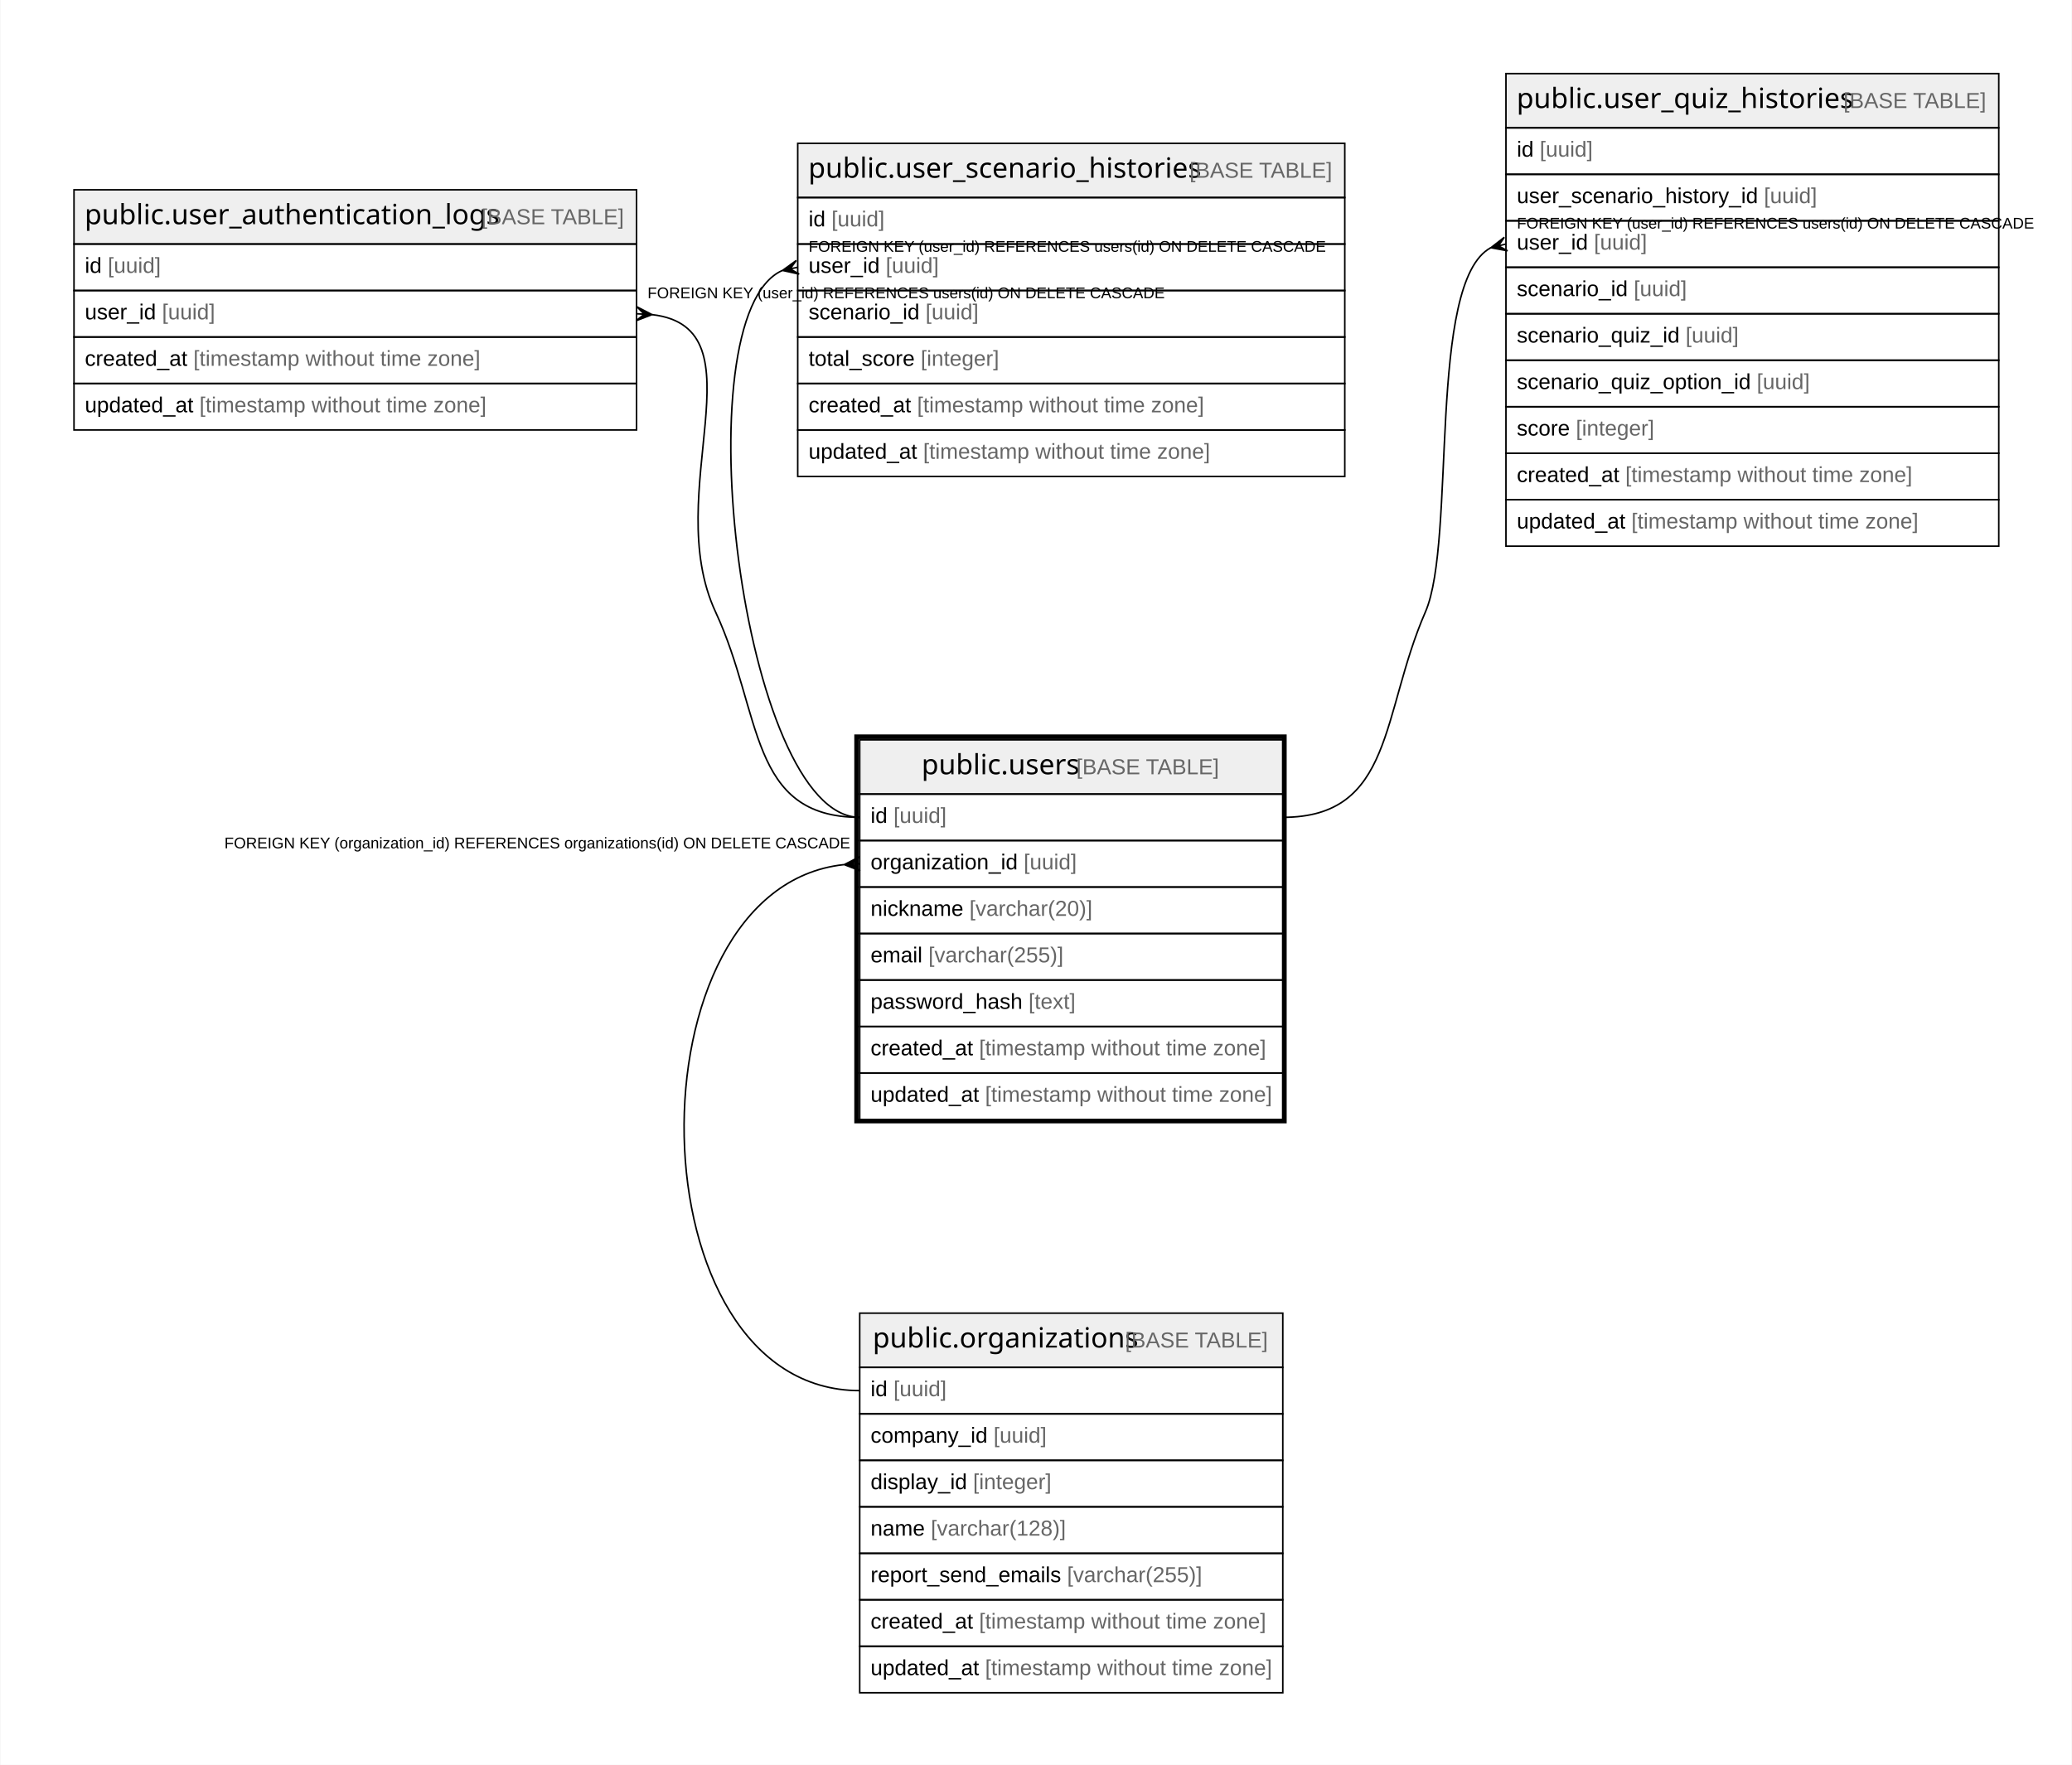
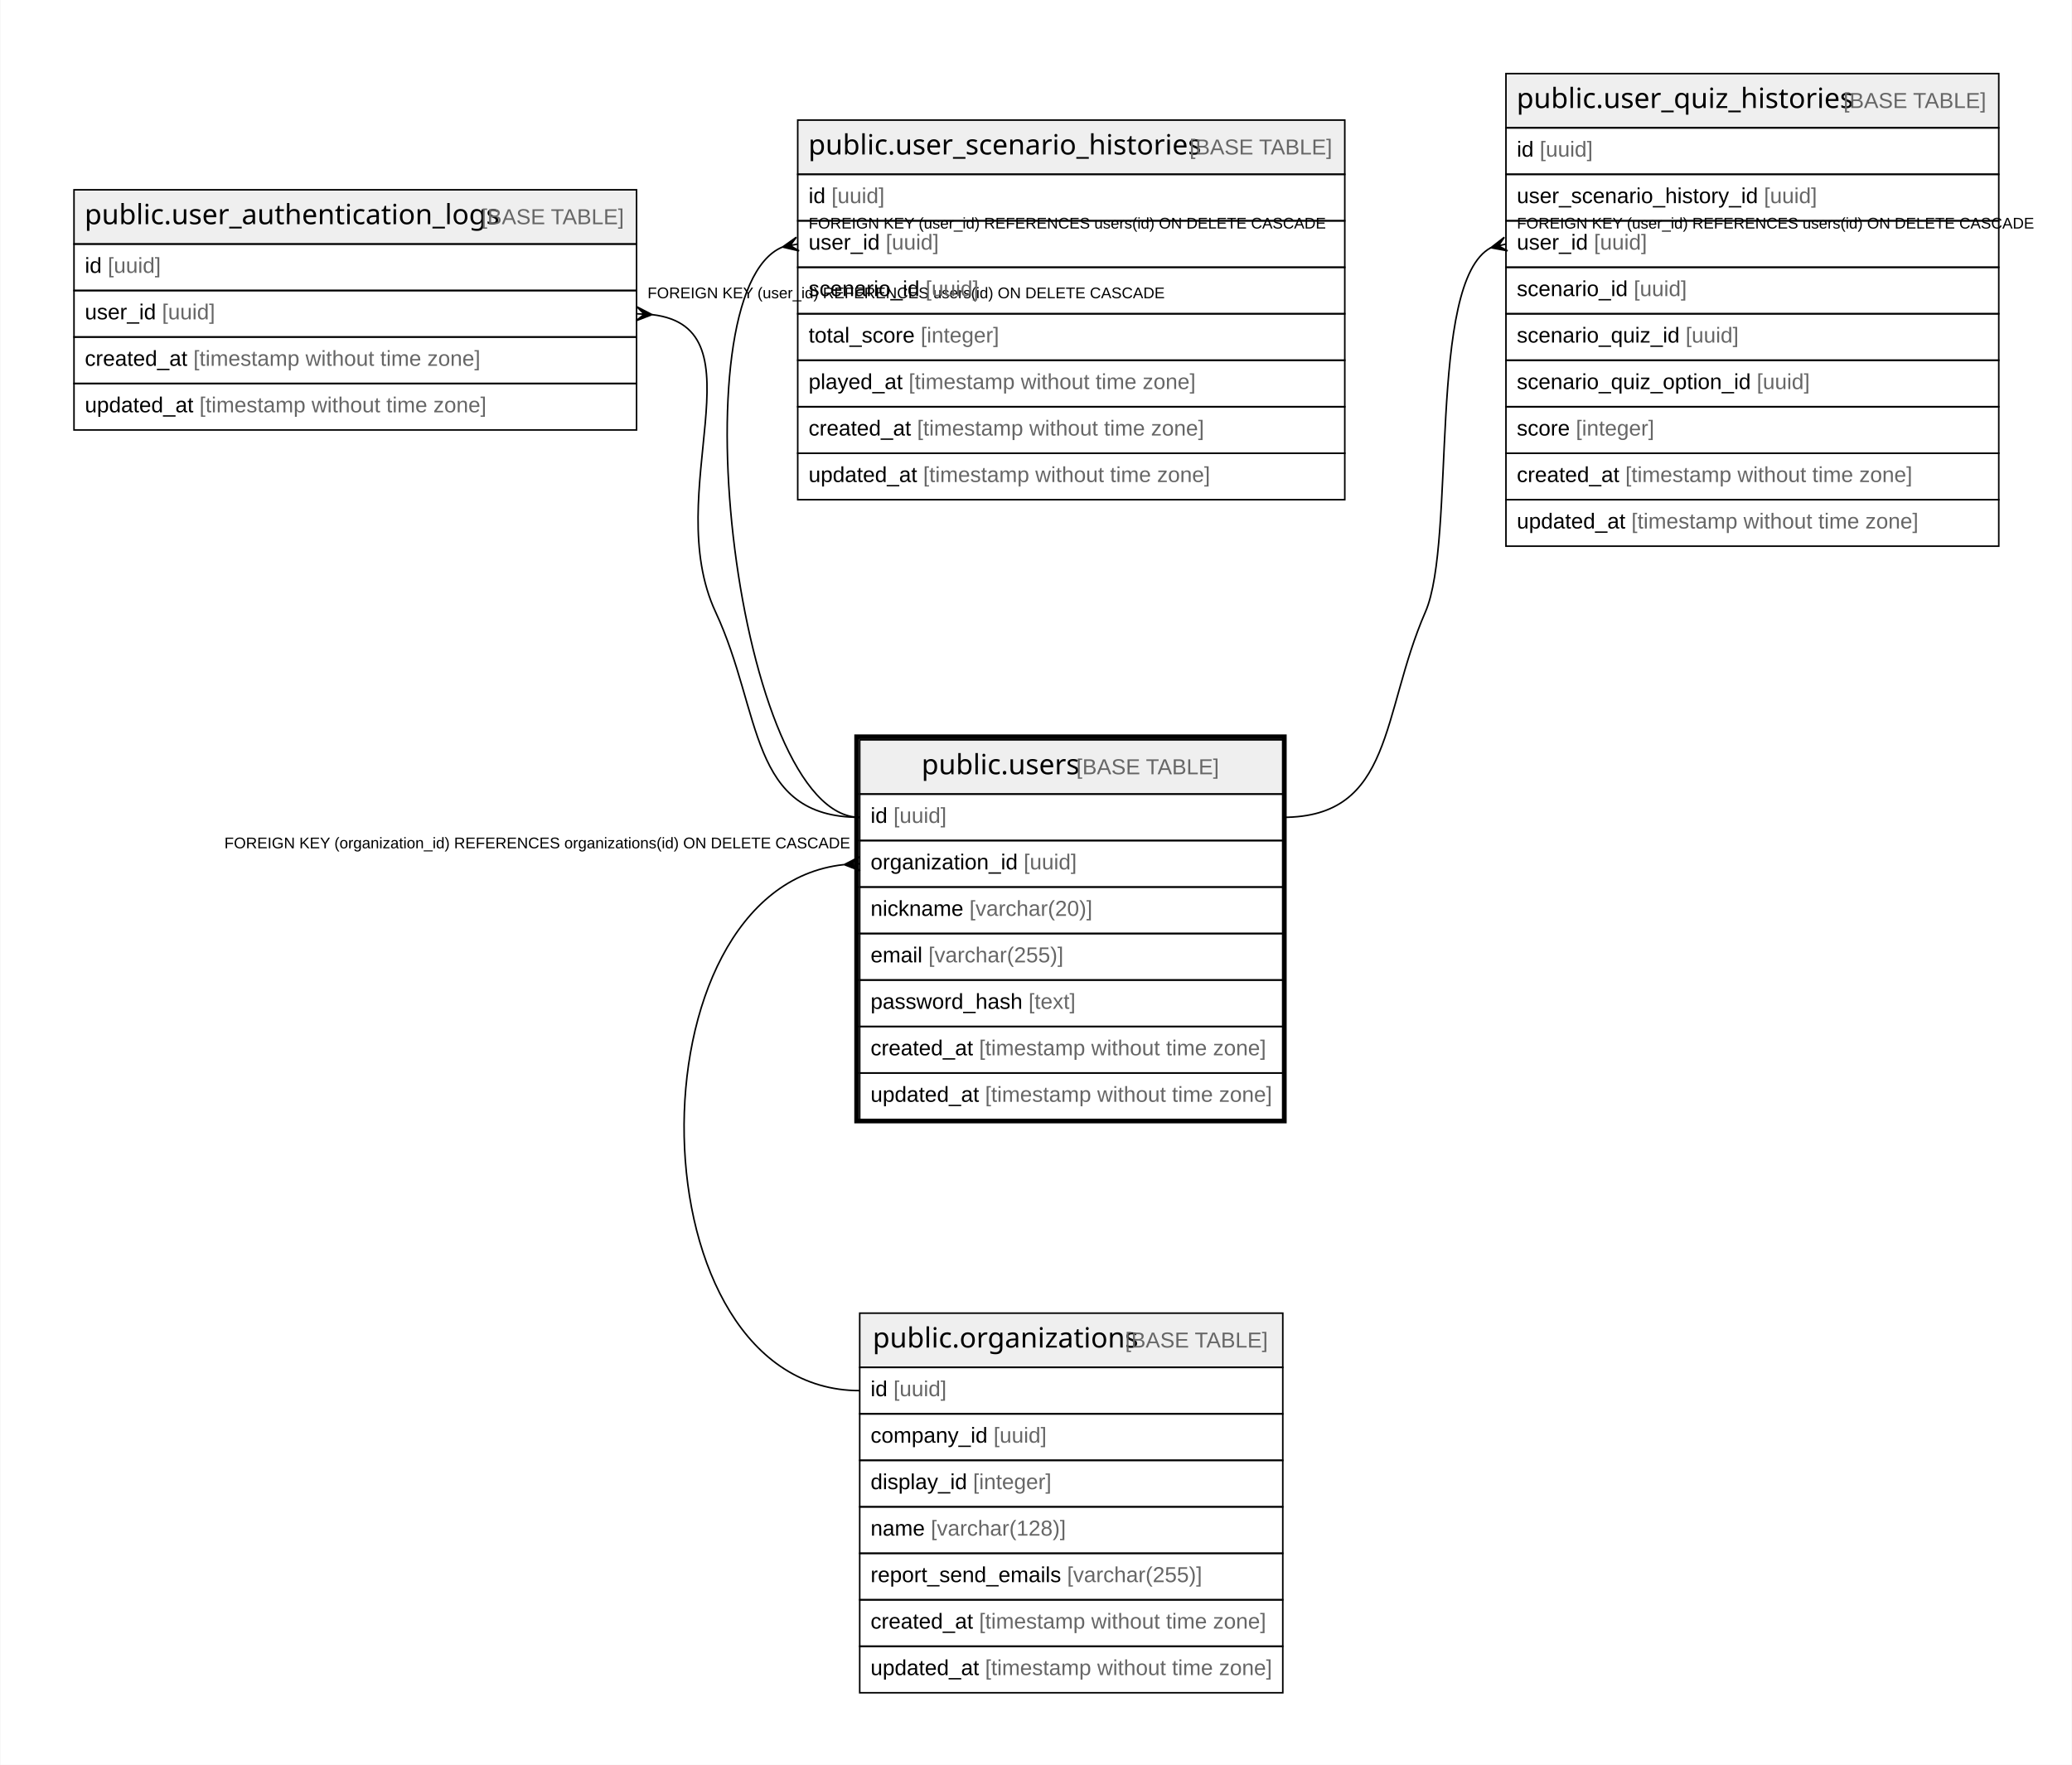
<svg xmlns="http://www.w3.org/2000/svg" width="1337pt" height="1139pt" viewBox="0.00 0.00 1336.50 1139.00">
  <g id="graph0" class="graph" transform="scale(1 1) rotate(0) translate(4 1135)">
    <polygon fill="#ffffff" stroke="transparent" points="-4,4 -4,-1135 1332.5,-1135 1332.5,4 -4,4" />
    <g id="node1" class="node">
      <polygon fill="#efefef" stroke="transparent" points="550.5,-622.5 550.5,-657.5 823.5,-657.5 823.5,-622.5 550.5,-622.5" />
      <polygon fill="none" stroke="#000000" points="550.5,-622.5 550.5,-657.5 823.5,-657.5 823.5,-622.5 550.5,-622.5" />
      <text text-anchor="start" x="590.366" y="-635.3" font-family="Arial Bold" font-size="18.00" fill="#000000">public.users</text>
      <text text-anchor="start" x="686.38" y="-635.3" font-family="Arial" font-size="14.00" fill="#000000"> </text>
      <text text-anchor="start" x="690.271" y="-635.3" font-family="Arial" font-size="14.00" fill="#666666">[BASE TABLE]</text>
      <polygon fill="none" stroke="#000000" points="550.5,-592.5 550.5,-622.5 823.5,-622.5 823.5,-592.5 550.5,-592.5" />
      <text text-anchor="start" x="557.5" y="-603.9" font-family="Arial" font-size="14.00" fill="#000000">id </text>
      <text text-anchor="start" x="572.28" y="-603.9" font-family="Arial" font-size="14.00" fill="#666666">[uuid]</text>
      <polygon fill="none" stroke="#000000" points="550.5,-562.5 550.5,-592.5 823.5,-592.5 823.5,-562.5 550.5,-562.5" />
      <text text-anchor="start" x="557.5" y="-573.9" font-family="Arial" font-size="14.00" fill="#000000">organization_id </text>
      <text text-anchor="start" x="656.305" y="-573.9" font-family="Arial" font-size="14.00" fill="#666666">[uuid]</text>
      <polygon fill="none" stroke="#000000" points="550.5,-532.5 550.5,-562.5 823.5,-562.5 823.5,-532.5 550.5,-532.5" />
      <text text-anchor="start" x="557.5" y="-543.9" font-family="Arial" font-size="14.00" fill="#000000">nickname </text>
      <text text-anchor="start" x="621.288" y="-543.9" font-family="Arial" font-size="14.00" fill="#666666">[varchar(20)]</text>
      <polygon fill="none" stroke="#000000" points="550.5,-502.5 550.5,-532.5 823.5,-532.5 823.5,-502.5 550.5,-502.5" />
      <text text-anchor="start" x="557.5" y="-513.9" font-family="Arial" font-size="14.00" fill="#000000">email </text>
      <text text-anchor="start" x="594.83" y="-513.9" font-family="Arial" font-size="14.00" fill="#666666">[varchar(255)]</text>
      <polygon fill="none" stroke="#000000" points="550.5,-472.5 550.5,-502.5 823.5,-502.5 823.5,-472.5 550.5,-472.5" />
      <text text-anchor="start" x="557.5" y="-483.9" font-family="Arial" font-size="14.00" fill="#000000">password_hash </text>
      <text text-anchor="start" x="659.419" y="-483.9" font-family="Arial" font-size="14.00" fill="#666666">[text]</text>
      <polygon fill="none" stroke="#000000" points="550.5,-442.5 550.5,-472.5 823.5,-472.5 823.5,-442.5 550.5,-442.5" />
      <text text-anchor="start" x="557.5" y="-453.9" font-family="Arial" font-size="14.00" fill="#000000">created_at </text>
      <text text-anchor="start" x="627.528" y="-453.9" font-family="Arial" font-size="14.00" fill="#666666">[timestamp without time zone]</text>
      <polygon fill="none" stroke="#000000" points="550.5,-412.5 550.5,-442.5 823.5,-442.5 823.5,-412.5 550.5,-412.5" />
      <text text-anchor="start" x="557.464" y="-423.9" font-family="Arial" font-size="14.00" fill="#000000">updated_at </text>
      <text text-anchor="start" x="631.396" y="-423.9" font-family="Arial" font-size="14.00" fill="#666666">[timestamp without time zone]</text>
      <polygon fill="none" stroke="#000000" stroke-width="3" points="548.5,-411.5 548.5,-659.5 824.5,-659.5 824.5,-411.5 548.5,-411.5" />
    </g>
    <g id="node5" class="node">
      <polygon fill="#efefef" stroke="transparent" points="550.5,-252.5 550.5,-287.5 823.5,-287.5 823.5,-252.5 550.5,-252.5" />
      <polygon fill="none" stroke="#000000" points="550.5,-252.5 550.5,-287.5 823.5,-287.5 823.5,-252.5 550.5,-252.5" />
      <text text-anchor="start" x="558.855" y="-265.3" font-family="Arial Bold" font-size="18.00" fill="#000000">public.organizations</text>
      <text text-anchor="start" x="717.891" y="-265.3" font-family="Arial" font-size="14.00" fill="#000000"> </text>
      <text text-anchor="start" x="721.781" y="-265.3" font-family="Arial" font-size="14.00" fill="#666666">[BASE TABLE]</text>
      <polygon fill="none" stroke="#000000" points="550.5,-222.5 550.5,-252.5 823.5,-252.5 823.5,-222.5 550.5,-222.5" />
      <text text-anchor="start" x="557.5" y="-233.9" font-family="Arial" font-size="14.00" fill="#000000">id </text>
      <text text-anchor="start" x="572.28" y="-233.9" font-family="Arial" font-size="14.00" fill="#666666">[uuid]</text>
      <polygon fill="none" stroke="#000000" points="550.5,-192.5 550.5,-222.5 823.5,-222.5 823.5,-192.5 550.5,-192.5" />
      <text text-anchor="start" x="557.5" y="-203.9" font-family="Arial" font-size="14.00" fill="#000000">company_id </text>
      <text text-anchor="start" x="636.853" y="-203.9" font-family="Arial" font-size="14.00" fill="#666666">[uuid]</text>
      <polygon fill="none" stroke="#000000" points="550.5,-162.5 550.5,-192.5 823.5,-192.5 823.5,-162.5 550.5,-162.5" />
      <text text-anchor="start" x="557.5" y="-173.9" font-family="Arial" font-size="14.00" fill="#000000">display_id </text>
      <text text-anchor="start" x="623.623" y="-173.9" font-family="Arial" font-size="14.00" fill="#666666">[integer]</text>
      <polygon fill="none" stroke="#000000" points="550.5,-132.5 550.5,-162.5 823.5,-162.5 823.5,-132.5 550.5,-132.5" />
      <text text-anchor="start" x="557.5" y="-143.9" font-family="Arial" font-size="14.00" fill="#000000">name </text>
      <text text-anchor="start" x="596.399" y="-143.9" font-family="Arial" font-size="14.00" fill="#666666">[varchar(128)]</text>
      <polygon fill="none" stroke="#000000" points="550.5,-102.5 550.5,-132.5 823.5,-132.5 823.5,-102.5 550.5,-102.5" />
      <text text-anchor="start" x="557.5" y="-113.9" font-family="Arial" font-size="14.00" fill="#000000">report_send_emails </text>
      <text text-anchor="start" x="684.302" y="-113.9" font-family="Arial" font-size="14.00" fill="#666666">[varchar(255)]</text>
      <polygon fill="none" stroke="#000000" points="550.5,-72.5 550.5,-102.5 823.5,-102.5 823.5,-72.5 550.5,-72.5" />
      <text text-anchor="start" x="557.5" y="-83.9" font-family="Arial" font-size="14.00" fill="#000000">created_at </text>
      <text text-anchor="start" x="627.528" y="-83.9" font-family="Arial" font-size="14.00" fill="#666666">[timestamp without time zone]</text>
      <polygon fill="none" stroke="#000000" points="550.5,-42.5 550.5,-72.5 823.5,-72.5 823.5,-42.5 550.5,-42.5" />
      <text text-anchor="start" x="557.464" y="-53.9" font-family="Arial" font-size="14.00" fill="#000000">updated_at </text>
      <text text-anchor="start" x="631.396" y="-53.9" font-family="Arial" font-size="14.00" fill="#666666">[timestamp without time zone]</text>
    </g>
    <g id="edge4" class="edge">
      <path fill="none" stroke="#000000" d="M540.124,-576.948C399.472,-561.749 402.931,-237.5 550.5,-237.5" />
      <polygon fill="#000000" stroke="#000000" points="540.514,-576.969 550.261,-581.994 545.507,-577.235 550.5,-577.5 550.5,-577.5 550.5,-577.5 545.507,-577.235 550.739,-573.006 540.514,-576.969 540.514,-576.969" />
      <text text-anchor="start" x="140.542" y="-587.5" font-family="Arial" font-size="10.00" fill="#000000">FOREIGN KEY (organization_id) REFERENCES organizations(id) ON DELETE CASCADE</text>
    </g>
    <g id="node2" class="node">
      <polygon fill="#efefef" stroke="transparent" points="43.5,-977.5 43.5,-1012.5 406.5,-1012.5 406.5,-977.5 43.5,-977.5" />
      <polygon fill="none" stroke="#000000" points="43.5,-977.5 43.5,-1012.5 406.5,-1012.5 406.5,-977.5 43.5,-977.5" />
      <text text-anchor="start" x="50.334" y="-990.3" font-family="Arial Bold" font-size="18.00" fill="#000000">public.user_authentication_logs</text>
      <text text-anchor="start" x="302.412" y="-990.3" font-family="Arial" font-size="14.00" fill="#000000"> </text>
      <text text-anchor="start" x="306.302" y="-990.3" font-family="Arial" font-size="14.00" fill="#666666">[BASE TABLE]</text>
      <polygon fill="none" stroke="#000000" points="43.5,-947.5 43.5,-977.5 406.5,-977.5 406.5,-947.5 43.5,-947.5" />
      <text text-anchor="start" x="50.5" y="-958.9" font-family="Arial" font-size="14.00" fill="#000000">id </text>
      <text text-anchor="start" x="65.28" y="-958.9" font-family="Arial" font-size="14.00" fill="#666666">[uuid]</text>
      <polygon fill="none" stroke="#000000" points="43.5,-917.5 43.5,-947.5 406.5,-947.5 406.5,-917.5 43.5,-917.5" />
      <text text-anchor="start" x="50.5" y="-928.9" font-family="Arial" font-size="14.00" fill="#000000">user_id </text>
      <text text-anchor="start" x="100.288" y="-928.9" font-family="Arial" font-size="14.00" fill="#666666">[uuid]</text>
      <polygon fill="none" stroke="#000000" points="43.5,-887.5 43.5,-917.5 406.5,-917.5 406.5,-887.5 43.5,-887.5" />
      <text text-anchor="start" x="50.5" y="-898.9" font-family="Arial" font-size="14.00" fill="#000000">created_at </text>
      <text text-anchor="start" x="120.528" y="-898.9" font-family="Arial" font-size="14.00" fill="#666666">[timestamp without time zone]</text>
      <polygon fill="none" stroke="#000000" points="43.5,-857.5 43.5,-887.5 406.5,-887.5 406.5,-857.5 43.5,-857.5" />
      <text text-anchor="start" x="50.5" y="-868.9" font-family="Arial" font-size="14.00" fill="#000000">updated_at </text>
      <text text-anchor="start" x="124.433" y="-868.9" font-family="Arial" font-size="14.00" fill="#666666">[timestamp without time zone]</text>
    </g>
    <g id="edge1" class="edge">
      <path fill="none" stroke="#000000" d="M416.585,-931.943C489.056,-923.346 421.694,-816.955 457.5,-740 487.851,-674.768 478.553,-607.5 550.5,-607.5" />
      <polygon fill="#000000" stroke="#000000" points="416.485,-931.949 406.252,-928.007 411.492,-932.224 406.5,-932.5 406.5,-932.5 406.5,-932.5 411.492,-932.224 406.748,-936.993 416.485,-931.949 416.485,-931.949" />
      <text text-anchor="start" x="413.553" y="-942.5" font-family="Arial" font-size="10.00" fill="#000000">FOREIGN KEY (user_id) REFERENCES users(id) ON DELETE CASCADE</text>
    </g>
    <g id="node3" class="node">
-       <polygon fill="#efefef" stroke="transparent" points="510.5,-1007.5 510.5,-1042.5 863.5,-1042.5 863.5,-1007.5 510.5,-1007.5" />
-       <polygon fill="none" stroke="#000000" points="510.5,-1007.5 510.5,-1042.5 863.5,-1042.5 863.5,-1007.5 510.5,-1007.5" />
-       <text text-anchor="start" x="517.354" y="-1020.3" font-family="Arial Bold" font-size="18.00" fill="#000000">public.user_scenario_histories</text>
-       <text text-anchor="start" x="759.393" y="-1020.3" font-family="Arial" font-size="14.00" fill="#000000"> </text>
-       <text text-anchor="start" x="763.283" y="-1020.3" font-family="Arial" font-size="14.00" fill="#666666">[BASE TABLE]</text>
-       <polygon fill="none" stroke="#000000" points="510.5,-977.5 510.5,-1007.5 863.5,-1007.5 863.5,-977.5 510.5,-977.5" />
-       <text text-anchor="start" x="517.5" y="-988.9" font-family="Arial" font-size="14.00" fill="#000000">id </text>
-       <text text-anchor="start" x="532.28" y="-988.9" font-family="Arial" font-size="14.00" fill="#666666">[uuid]</text>
-       <polygon fill="none" stroke="#000000" points="510.5,-947.5 510.5,-977.5 863.5,-977.5 863.5,-947.5 510.5,-947.5" />
-       <text text-anchor="start" x="517.5" y="-958.9" font-family="Arial" font-size="14.00" fill="#000000">user_id </text>
-       <text text-anchor="start" x="567.288" y="-958.9" font-family="Arial" font-size="14.00" fill="#666666">[uuid]</text>
-       <polygon fill="none" stroke="#000000" points="510.5,-917.5 510.5,-947.5 863.5,-947.5 863.5,-917.5 510.5,-917.5" />
-       <text text-anchor="start" x="517.5" y="-928.9" font-family="Arial" font-size="14.00" fill="#000000">scenario_id </text>
-       <text text-anchor="start" x="592.96" y="-928.9" font-family="Arial" font-size="14.00" fill="#666666">[uuid]</text>
-       <polygon fill="none" stroke="#000000" points="510.5,-887.5 510.5,-917.5 863.5,-917.5 863.5,-887.5 510.5,-887.5" />
-       <text text-anchor="start" x="517.5" y="-898.9" font-family="Arial" font-size="14.00" fill="#000000">total_score </text>
-       <text text-anchor="start" x="589.852" y="-898.9" font-family="Arial" font-size="14.00" fill="#666666">[integer]</text>
-       <polygon fill="none" stroke="#000000" points="510.5,-857.5 510.5,-887.5 863.5,-887.5 863.5,-857.5 510.5,-857.5" />
-       <text text-anchor="start" x="517.5" y="-868.9" font-family="Arial" font-size="14.00" fill="#000000">created_at </text>
-       <text text-anchor="start" x="587.528" y="-868.9" font-family="Arial" font-size="14.00" fill="#666666">[timestamp without time zone]</text>
-       <polygon fill="none" stroke="#000000" points="510.5,-827.5 510.5,-857.5 863.5,-857.5 863.5,-827.5 510.5,-827.5" />
-       <text text-anchor="start" x="517.5" y="-838.9" font-family="Arial" font-size="14.00" fill="#000000">updated_at </text>
-       <text text-anchor="start" x="591.433" y="-838.9" font-family="Arial" font-size="14.00" fill="#666666">[timestamp without time zone]</text>
+       <polygon fill="#efefef" stroke="transparent" points="510.5,-1022.5 510.5,-1057.5 863.5,-1057.5 863.5,-1022.5 510.5,-1022.5" />
+       <polygon fill="none" stroke="#000000" points="510.5,-1022.5 510.5,-1057.5 863.5,-1057.5 863.5,-1022.5 510.5,-1022.5" />
+       <text text-anchor="start" x="517.354" y="-1035.3" font-family="Arial Bold" font-size="18.00" fill="#000000">public.user_scenario_histories</text>
+       <text text-anchor="start" x="759.393" y="-1035.3" font-family="Arial" font-size="14.00" fill="#000000"> </text>
+       <text text-anchor="start" x="763.283" y="-1035.3" font-family="Arial" font-size="14.00" fill="#666666">[BASE TABLE]</text>
+       <polygon fill="none" stroke="#000000" points="510.5,-992.5 510.5,-1022.5 863.5,-1022.5 863.5,-992.5 510.5,-992.5" />
+       <text text-anchor="start" x="517.5" y="-1003.9" font-family="Arial" font-size="14.00" fill="#000000">id </text>
+       <text text-anchor="start" x="532.28" y="-1003.9" font-family="Arial" font-size="14.00" fill="#666666">[uuid]</text>
+       <polygon fill="none" stroke="#000000" points="510.5,-962.5 510.5,-992.5 863.5,-992.5 863.5,-962.5 510.5,-962.5" />
+       <text text-anchor="start" x="517.5" y="-973.9" font-family="Arial" font-size="14.00" fill="#000000">user_id </text>
+       <text text-anchor="start" x="567.288" y="-973.9" font-family="Arial" font-size="14.00" fill="#666666">[uuid]</text>
+       <polygon fill="none" stroke="#000000" points="510.5,-932.5 510.5,-962.5 863.5,-962.5 863.5,-932.5 510.5,-932.5" />
+       <text text-anchor="start" x="517.5" y="-943.9" font-family="Arial" font-size="14.00" fill="#000000">scenario_id </text>
+       <text text-anchor="start" x="592.96" y="-943.9" font-family="Arial" font-size="14.00" fill="#666666">[uuid]</text>
+       <polygon fill="none" stroke="#000000" points="510.5,-902.5 510.5,-932.5 863.5,-932.5 863.5,-902.5 510.5,-902.5" />
+       <text text-anchor="start" x="517.5" y="-913.9" font-family="Arial" font-size="14.00" fill="#000000">total_score </text>
+       <text text-anchor="start" x="589.852" y="-913.9" font-family="Arial" font-size="14.00" fill="#666666">[integer]</text>
+       <polygon fill="none" stroke="#000000" points="510.5,-872.5 510.5,-902.5 863.5,-902.5 863.5,-872.5 510.5,-872.5" />
+       <text text-anchor="start" x="517.5" y="-883.9" font-family="Arial" font-size="14.00" fill="#000000">played_at </text>
+       <text text-anchor="start" x="582.083" y="-883.9" font-family="Arial" font-size="14.00" fill="#666666">[timestamp without time zone]</text>
+       <polygon fill="none" stroke="#000000" points="510.5,-842.5 510.5,-872.5 863.5,-872.5 863.5,-842.5 510.5,-842.5" />
+       <text text-anchor="start" x="517.5" y="-853.9" font-family="Arial" font-size="14.00" fill="#000000">created_at </text>
+       <text text-anchor="start" x="587.528" y="-853.9" font-family="Arial" font-size="14.00" fill="#666666">[timestamp without time zone]</text>
+       <polygon fill="none" stroke="#000000" points="510.5,-812.5 510.5,-842.5 863.5,-842.5 863.5,-812.5 510.5,-812.5" />
+       <text text-anchor="start" x="517.5" y="-823.9" font-family="Arial" font-size="14.00" fill="#000000">updated_at </text>
+       <text text-anchor="start" x="591.433" y="-823.9" font-family="Arial" font-size="14.00" fill="#666666">[timestamp without time zone]</text>
    </g>
    <g id="edge2" class="edge">
-       <path fill="none" stroke="#000000" d="M500.517,-960.415C434.785,-931.322 474.678,-607.5 550.5,-607.5" />
-       <polygon fill="#000000" stroke="#000000" points="500.711,-960.456 509.58,-966.905 505.606,-961.478 510.5,-962.5 510.5,-962.5 510.5,-962.5 505.606,-961.478 511.42,-958.095 500.711,-960.456 500.711,-960.456" />
-       <text text-anchor="start" x="517.553" y="-972.5" font-family="Arial" font-size="10.00" fill="#000000">FOREIGN KEY (user_id) REFERENCES users(id) ON DELETE CASCADE</text>
+       <path fill="none" stroke="#000000" d="M500.513,-975.509C431.315,-946.386 471.352,-607.5 550.5,-607.5" />
+       <polygon fill="#000000" stroke="#000000" points="500.693,-975.545 509.62,-981.913 505.596,-976.523 510.5,-977.5 510.5,-977.5 510.5,-977.5 505.596,-976.523 511.38,-973.087 500.693,-975.545 500.693,-975.545" />
+       <text text-anchor="start" x="517.553" y="-987.5" font-family="Arial" font-size="10.00" fill="#000000">FOREIGN KEY (user_id) REFERENCES users(id) ON DELETE CASCADE</text>
    </g>
    <g id="node4" class="node">
      <polygon fill="#efefef" stroke="transparent" points="967.5,-1052.5 967.5,-1087.5 1285.5,-1087.5 1285.5,-1052.5 967.5,-1052.5" />
      <polygon fill="none" stroke="#000000" points="967.5,-1052.5 967.5,-1087.5 1285.5,-1087.5 1285.5,-1052.5 967.5,-1052.5" />
      <text text-anchor="start" x="974.356" y="-1065.3" font-family="Arial Bold" font-size="18.00" fill="#000000">public.user_quiz_histories</text>
      <text text-anchor="start" x="1181.39" y="-1065.3" font-family="Arial" font-size="14.00" fill="#000000"> </text>
      <text text-anchor="start" x="1185.281" y="-1065.3" font-family="Arial" font-size="14.00" fill="#666666">[BASE TABLE]</text>
      <polygon fill="none" stroke="#000000" points="967.5,-1022.5 967.5,-1052.5 1285.5,-1052.5 1285.5,-1022.5 967.5,-1022.5" />
      <text text-anchor="start" x="974.5" y="-1033.9" font-family="Arial" font-size="14.00" fill="#000000">id </text>
      <text text-anchor="start" x="989.28" y="-1033.9" font-family="Arial" font-size="14.00" fill="#666666">[uuid]</text>
      <polygon fill="none" stroke="#000000" points="967.5,-992.5 967.5,-1022.5 1285.5,-1022.5 1285.5,-992.5 967.5,-992.5" />
      <text text-anchor="start" x="974.5" y="-1003.9" font-family="Arial" font-size="14.00" fill="#000000">user_scenario_history_id </text>
      <text text-anchor="start" x="1133.974" y="-1003.9" font-family="Arial" font-size="14.00" fill="#666666">[uuid]</text>
      <polygon fill="none" stroke="#000000" points="967.5,-962.5 967.5,-992.5 1285.5,-992.5 1285.5,-962.5 967.5,-962.5" />
      <text text-anchor="start" x="974.5" y="-973.9" font-family="Arial" font-size="14.00" fill="#000000">user_id </text>
      <text text-anchor="start" x="1024.288" y="-973.9" font-family="Arial" font-size="14.00" fill="#666666">[uuid]</text>
      <polygon fill="none" stroke="#000000" points="967.5,-932.5 967.5,-962.5 1285.5,-962.5 1285.5,-932.5 967.5,-932.5" />
      <text text-anchor="start" x="974.5" y="-943.9" font-family="Arial" font-size="14.00" fill="#000000">scenario_id </text>
      <text text-anchor="start" x="1049.96" y="-943.9" font-family="Arial" font-size="14.00" fill="#666666">[uuid]</text>
      <polygon fill="none" stroke="#000000" points="967.5,-902.5 967.5,-932.5 1285.5,-932.5 1285.5,-902.5 967.5,-902.5" />
      <text text-anchor="start" x="974.5" y="-913.9" font-family="Arial" font-size="14.00" fill="#000000">scenario_quiz_id </text>
      <text text-anchor="start" x="1083.414" y="-913.9" font-family="Arial" font-size="14.00" fill="#666666">[uuid]</text>
      <polygon fill="none" stroke="#000000" points="967.5,-872.5 967.5,-902.5 1285.5,-902.5 1285.5,-872.5 967.5,-872.5" />
      <text text-anchor="start" x="974.5" y="-883.9" font-family="Arial" font-size="14.00" fill="#000000">scenario_quiz_option_id </text>
      <text text-anchor="start" x="1129.325" y="-883.9" font-family="Arial" font-size="14.00" fill="#666666">[uuid]</text>
      <polygon fill="none" stroke="#000000" points="967.5,-842.5 967.5,-872.5 1285.5,-872.5 1285.5,-842.5 967.5,-842.5" />
      <text text-anchor="start" x="974.5" y="-853.9" font-family="Arial" font-size="14.00" fill="#000000">score </text>
      <text text-anchor="start" x="1012.616" y="-853.9" font-family="Arial" font-size="14.00" fill="#666666">[integer]</text>
      <polygon fill="none" stroke="#000000" points="967.5,-812.5 967.5,-842.5 1285.5,-842.5 1285.5,-812.5 967.5,-812.5" />
      <text text-anchor="start" x="974.5" y="-823.9" font-family="Arial" font-size="14.00" fill="#000000">created_at </text>
      <text text-anchor="start" x="1044.528" y="-823.9" font-family="Arial" font-size="14.00" fill="#666666">[timestamp without time zone]</text>
      <polygon fill="none" stroke="#000000" points="967.5,-782.5 967.5,-812.5 1285.5,-812.5 1285.5,-782.5 967.5,-782.5" />
      <text text-anchor="start" x="974.5" y="-793.9" font-family="Arial" font-size="14.00" fill="#000000">updated_at </text>
      <text text-anchor="start" x="1048.433" y="-793.9" font-family="Arial" font-size="14.00" fill="#666666">[timestamp without time zone]</text>
    </g>
    <g id="edge3" class="edge">
      <path fill="none" stroke="#000000" d="M957.728,-975.109C916.41,-953.145 935.663,-786.235 915.5,-740 886.842,-674.285 895.192,-607.5 823.5,-607.5" />
      <polygon fill="#000000" stroke="#000000" points="957.787,-975.123 966.43,-981.871 962.643,-976.312 967.5,-977.5 967.5,-977.5 967.5,-977.5 962.643,-976.312 968.57,-973.129 957.787,-975.123 957.787,-975.123" />
      <text text-anchor="start" x="974.553" y="-987.5" font-family="Arial" font-size="10.00" fill="#000000">FOREIGN KEY (user_id) REFERENCES users(id) ON DELETE CASCADE</text>
    </g>
  </g>
</svg>
